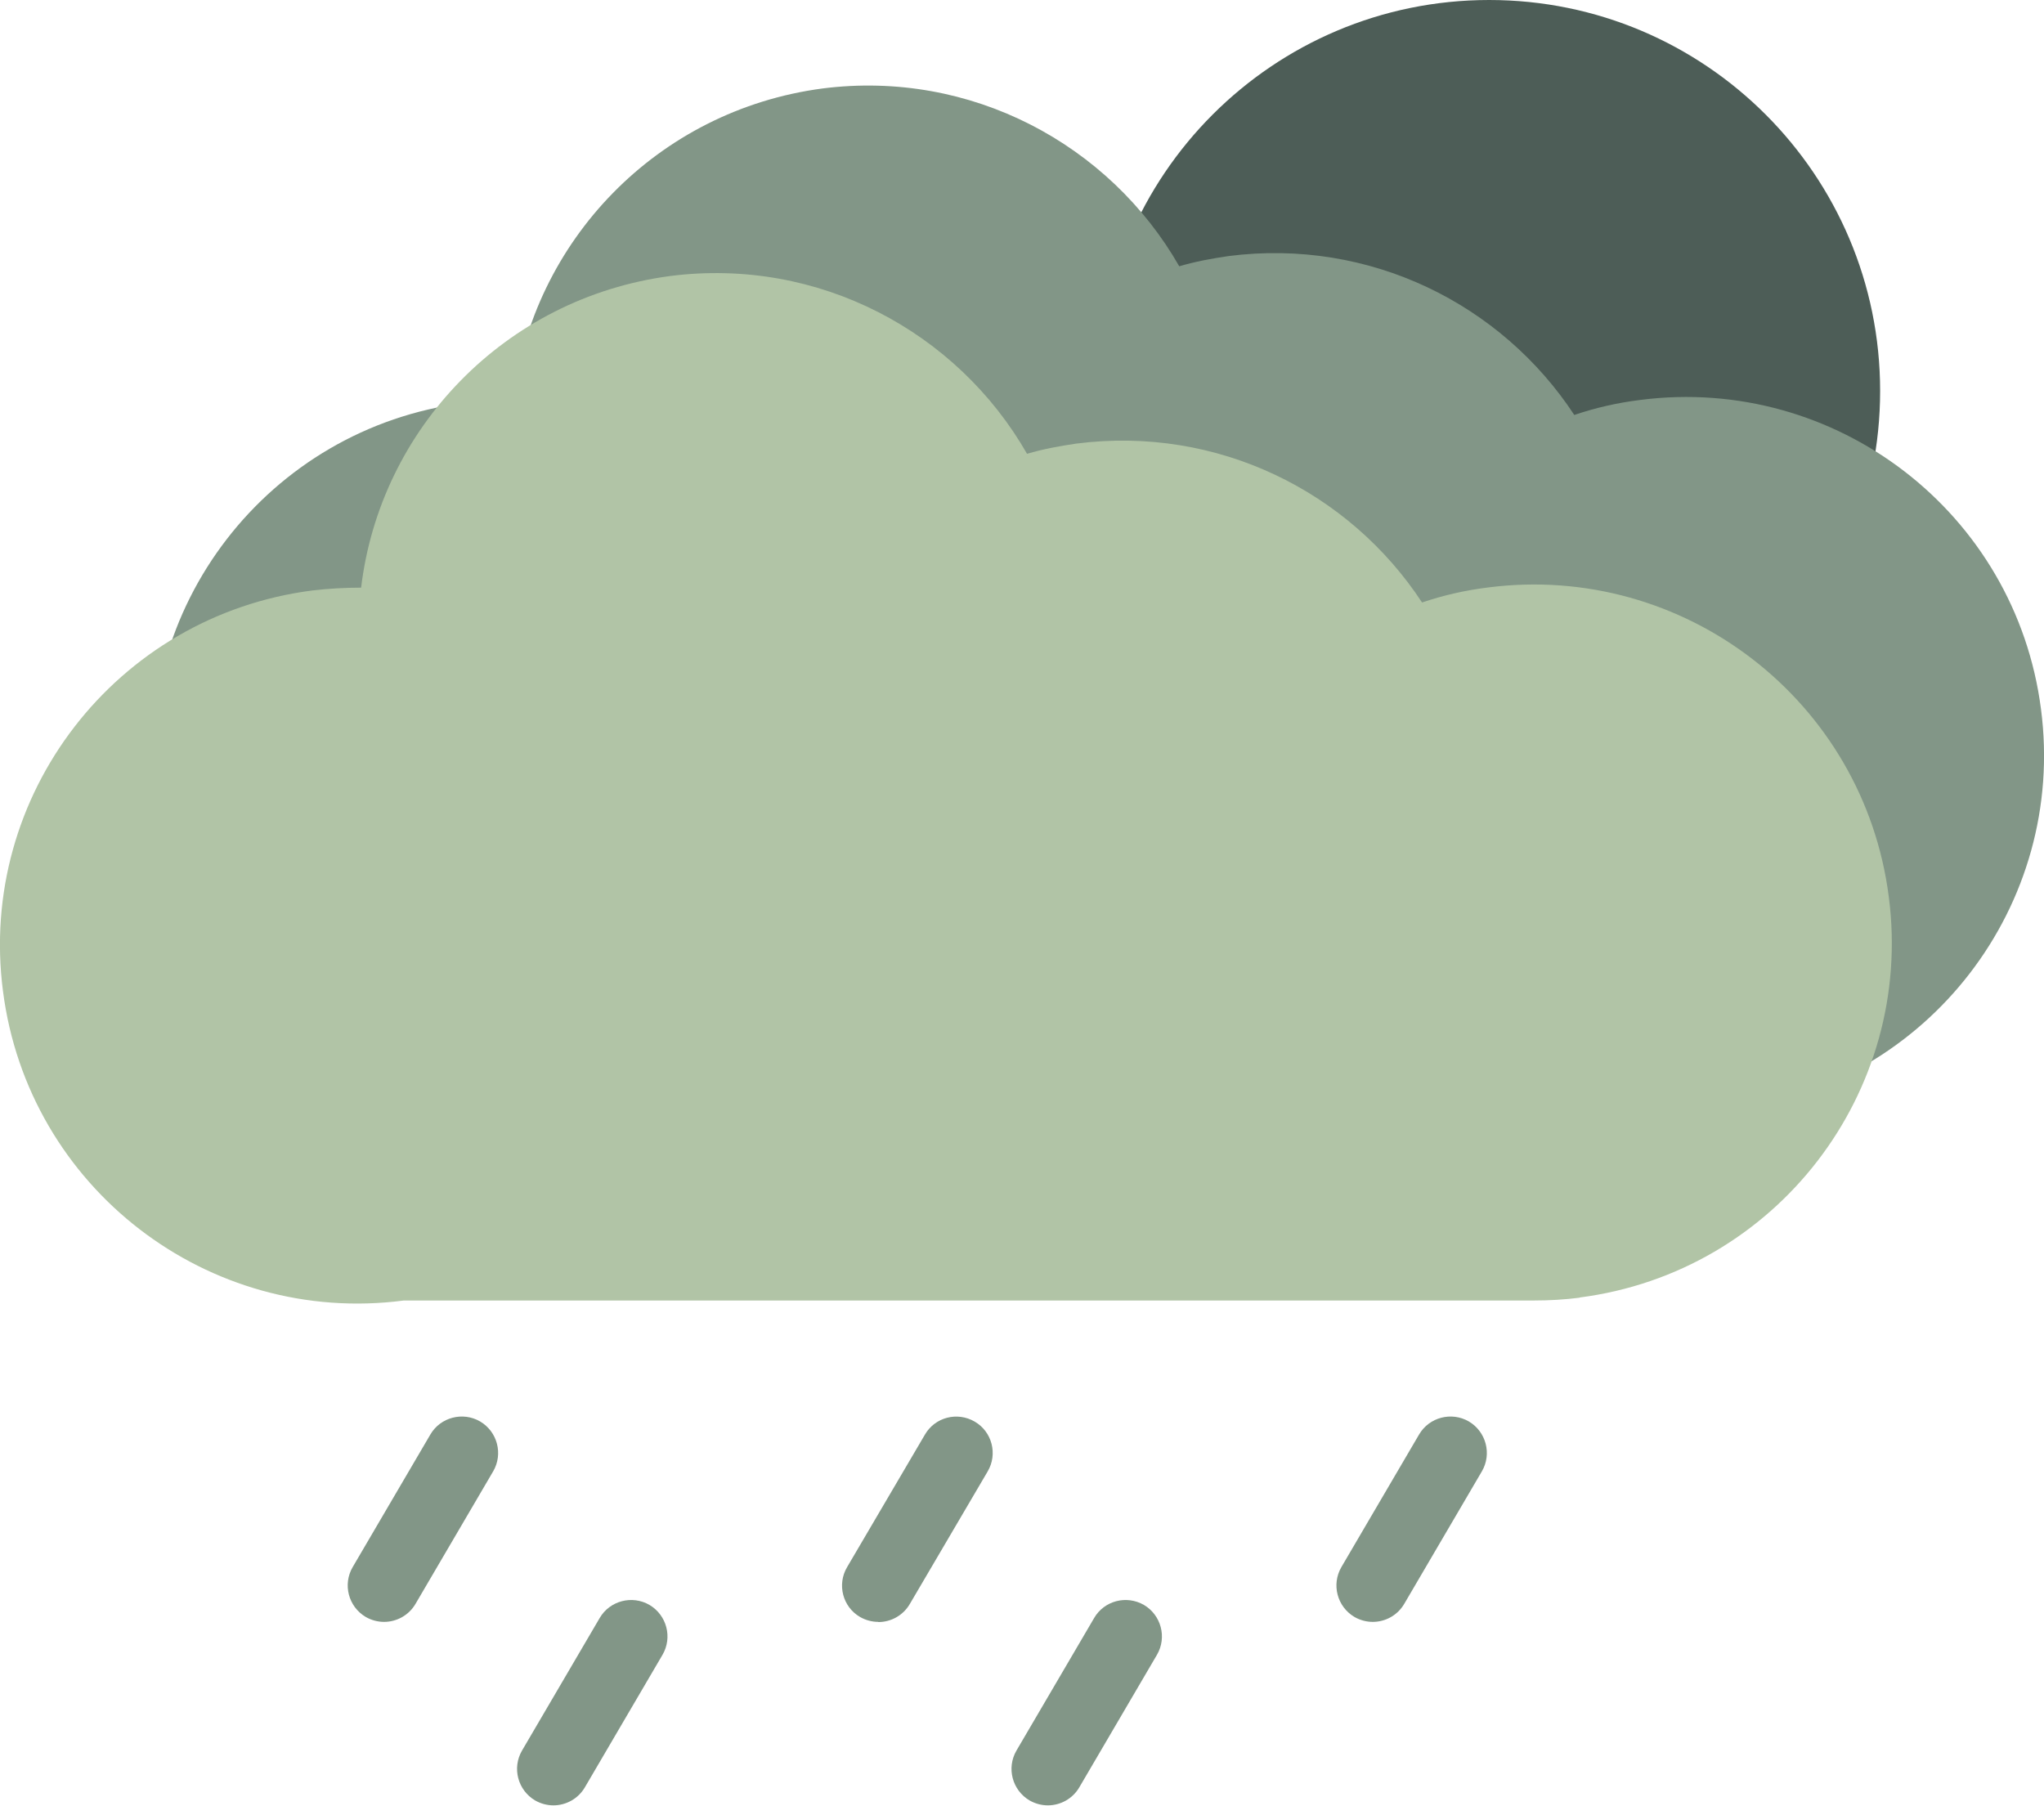
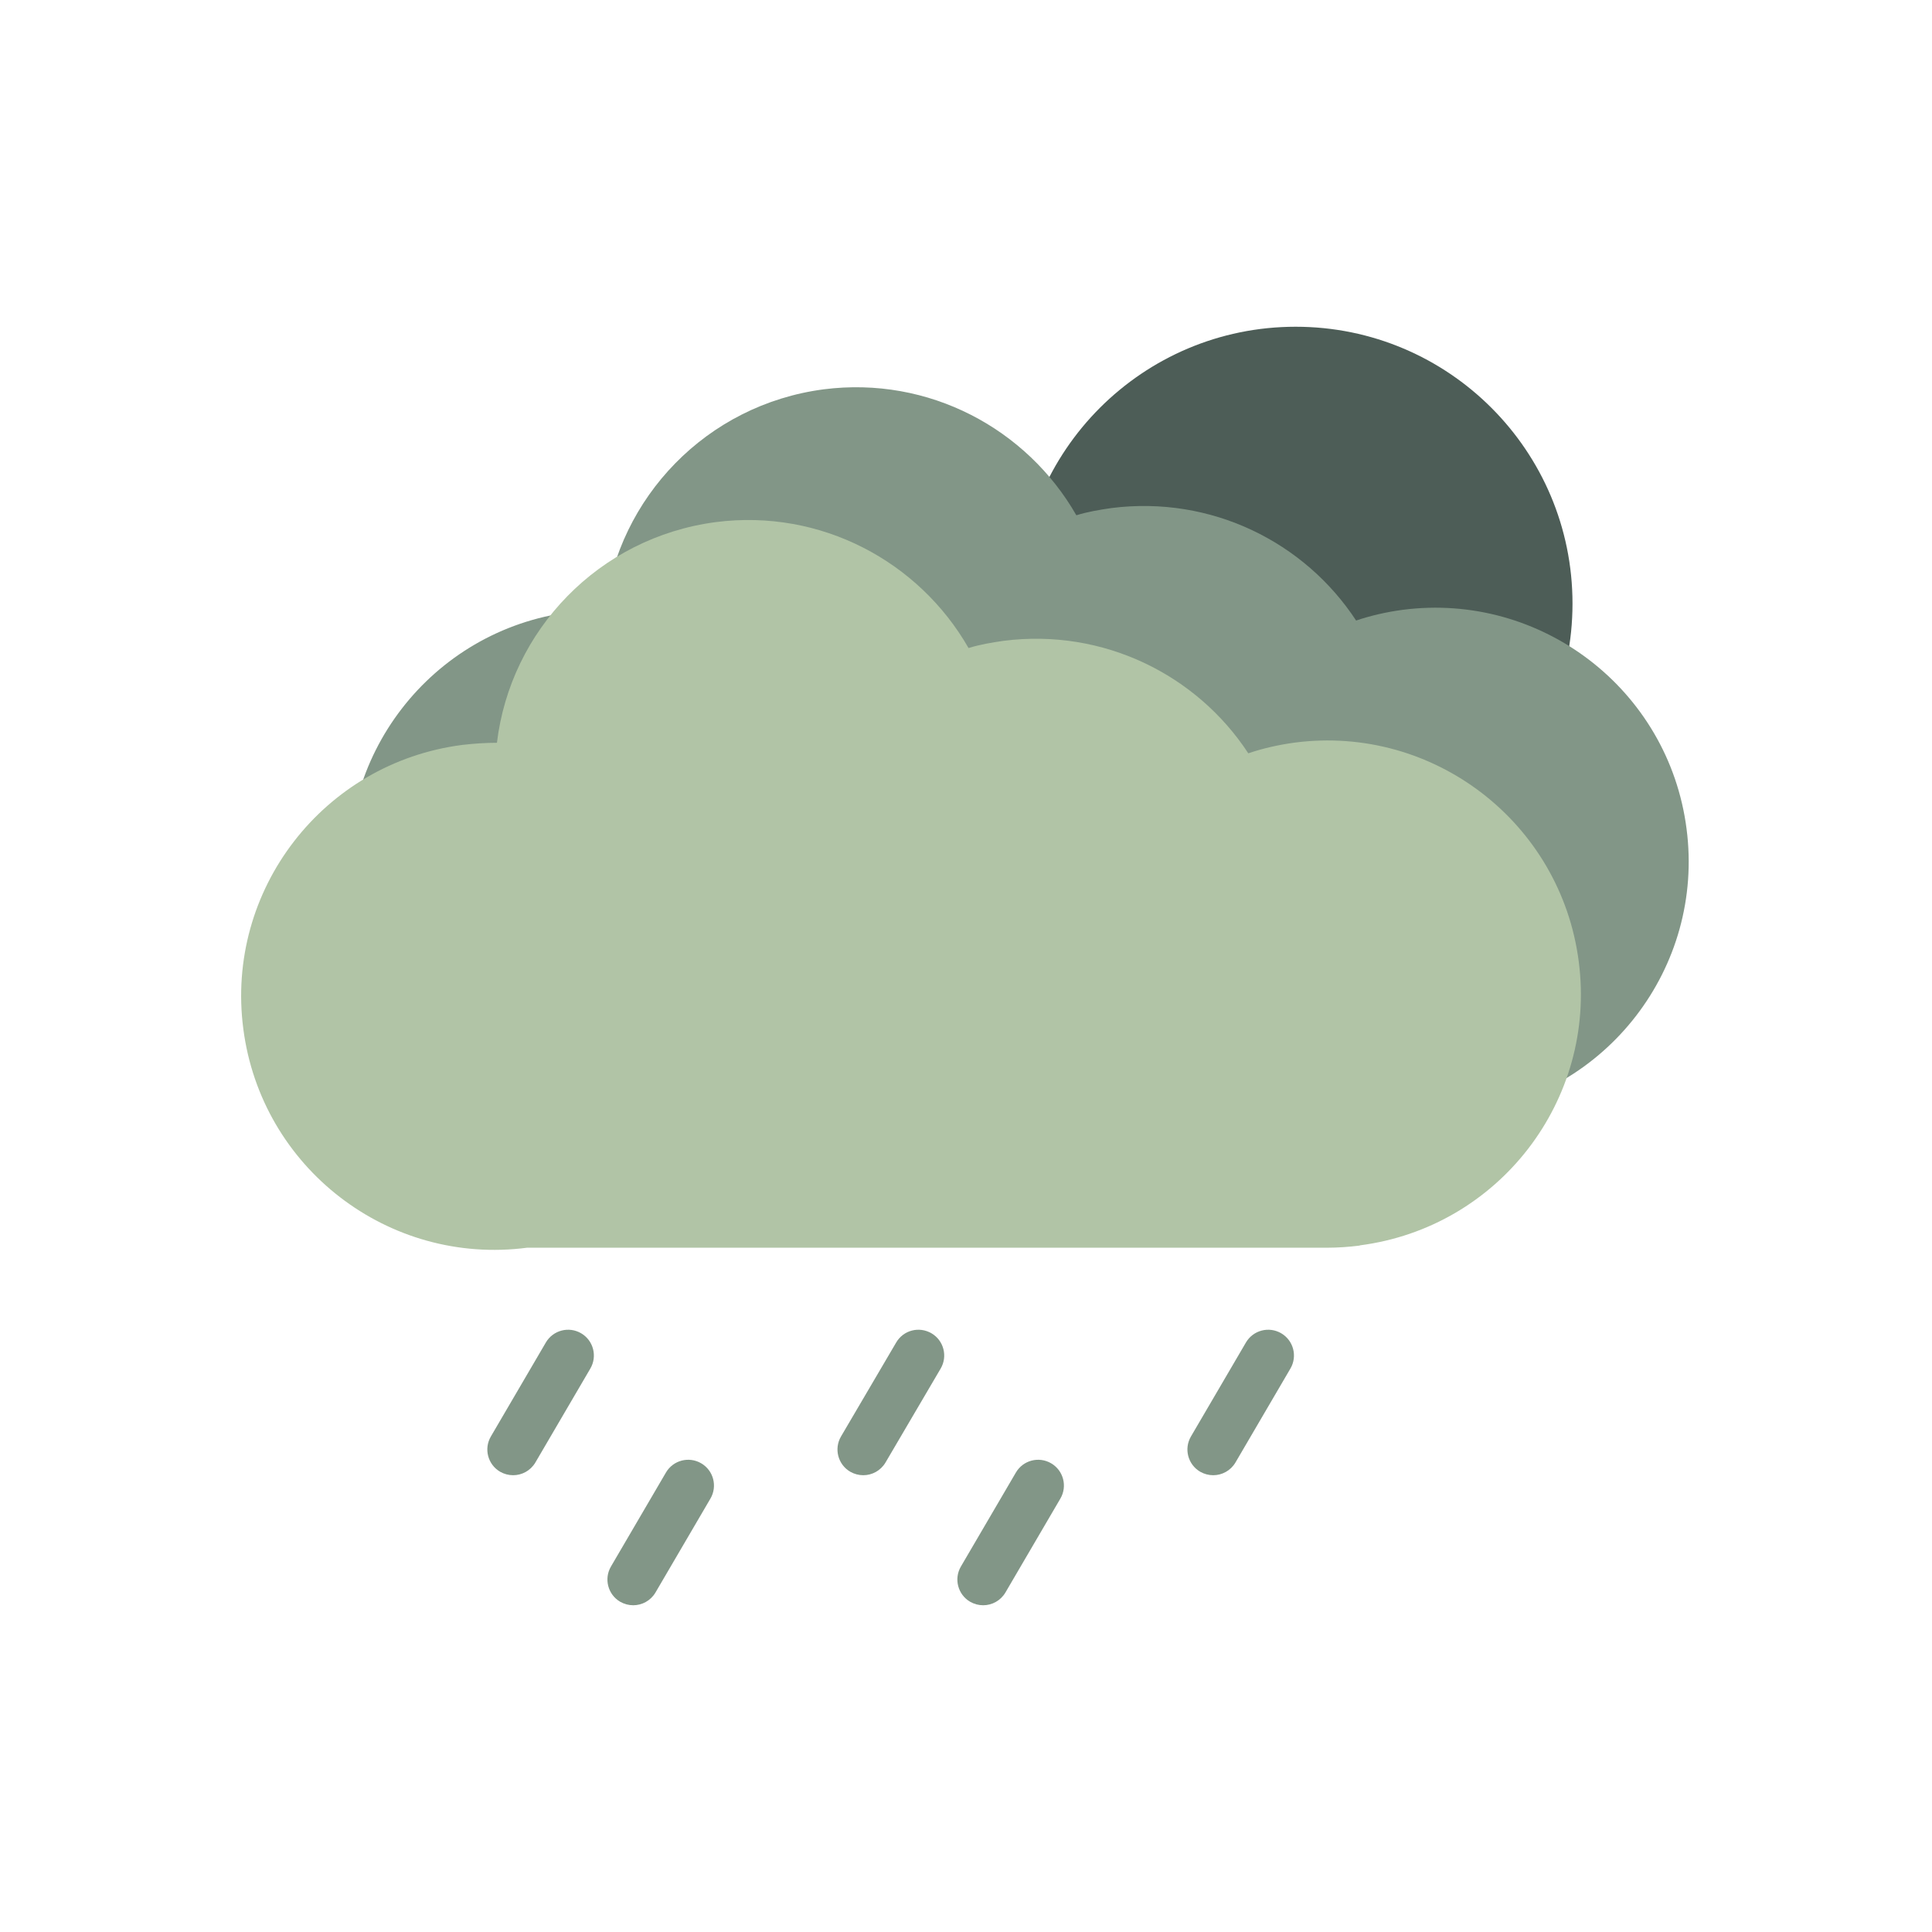
- <svg xmlns="http://www.w3.org/2000/svg" id="Layer_1" data-name="Layer 1" viewBox="0 0 115.75 102.24">
+ <svg xmlns="http://www.w3.org/2000/svg" id="Layer_1" data-name="Layer 1" viewBox="0 0 99.1 99.1">
  <defs>
    <style>
      .cls-1 {
+         fill: none;
+       }
+ 
+       .cls-2 {
        fill: #b1c4a6;
      }

-       .cls-2 {
+       .cls-3 {
        fill: #829687;
      }

-       .cls-3 {
+       .cls-4 {
        fill: #4d5d57;
      }
    </style>
  </defs>
-   <path class="cls-2" d="m21.75,91.85c-.35,0-.71-.09-1.04-.28-.98-.58-1.31-1.84-.74-2.82l4.4-7.51c.57-.98,1.84-1.31,2.82-.74.98.58,1.31,1.84.74,2.82l-4.4,7.51c-.38.65-1.07,1.02-1.78,1.02Z" />
-   <path class="cls-2" d="m49.74,91.85c-.35,0-.71-.09-1.04-.28-.98-.57-1.31-1.84-.73-2.82l4.41-7.51c.57-.98,1.83-1.31,2.82-.73.98.57,1.31,1.84.73,2.82l-4.41,7.51c-.38.65-1.07,1.02-1.78,1.02Z" />
-   <path class="cls-2" d="m31.34,102.24c-.35,0-.71-.09-1.04-.28-.98-.58-1.31-1.84-.74-2.82l4.4-7.51c.57-.98,1.84-1.31,2.82-.74.98.58,1.31,1.84.74,2.82l-4.4,7.51c-.38.65-1.07,1.02-1.78,1.02Z" />
-   <path class="cls-2" d="m59.34,102.24c-.35,0-.71-.09-1.04-.28-.98-.58-1.31-1.84-.74-2.82l4.4-7.51c.57-.98,1.83-1.31,2.82-.74.98.58,1.31,1.84.74,2.82l-4.4,7.51c-.38.65-1.07,1.02-1.78,1.02Z" />
-   <path class="cls-2" d="m77.74,91.85c-.35,0-.71-.09-1.04-.28-.98-.58-1.31-1.84-.74-2.82l4.4-7.51c.57-.98,1.84-1.31,2.82-.74.98.58,1.31,1.84.74,2.82l-4.4,7.51c-.38.65-1.07,1.02-1.78,1.02Z" />
-   <circle class="cls-3" cx="84.33" cy="22.14" r="22.14" />
-   <path class="cls-2" d="m98.07,62.87c-.85.11-1.76.16-2.58.16H31.49c-11.09,1.45-21.27-6.39-22.7-17.51-1.45-11.09,6.39-21.27,17.51-22.7.93-.11,1.87-.16,2.77-.16,1.07-8.97,8.12-16.41,17.51-17.65,8.4-1.07,16.25,3.16,20.2,10.07.91-.27,1.84-.44,2.8-.58,7.99-1.02,15.45,2.72,19.57,9,1.21-.41,2.44-.69,3.73-.85,11.09-1.43,21.27,6.39,22.7,17.51,1.45,11.09-6.39,21.27-17.51,22.7Z" />
-   <path class="cls-1" d="m89.46,73.49c-.85.11-1.76.16-2.58.16H22.87c-11.09,1.45-21.27-6.39-22.7-17.51-1.45-11.09,6.39-21.27,17.51-22.7.93-.11,1.87-.16,2.77-.16,1.07-8.97,8.12-16.41,17.51-17.65,8.4-1.07,16.25,3.16,20.2,10.07.91-.27,1.84-.44,2.8-.58,7.99-1.02,15.45,2.72,19.57,9,1.21-.41,2.44-.69,3.73-.85,11.09-1.43,21.27,6.39,22.7,17.51,1.45,11.09-6.39,21.27-17.51,22.7Z" />
+   <g>
+     <path class="cls-3" d="m26.32,75.67c-.23,0-.46-.06-.67-.18-.63-.37-.84-1.18-.47-1.81l2.82-4.82c.37-.63,1.18-.84,1.81-.47.63.37.84,1.18.47,1.81l-2.82,4.82c-.25.42-.69.65-1.14.65Z" />
+     <path class="cls-3" d="m44.28,75.67c-.23,0-.46-.06-.67-.18-.63-.37-.84-1.18-.47-1.81l2.83-4.82c.37-.63,1.17-.84,1.81-.47.63.37.84,1.18.47,1.81l-2.83,4.82c-.25.42-.69.65-1.14.65Z" />
+     <path class="cls-3" d="m32.48,82.34c-.23,0-.46-.06-.67-.18-.63-.37-.84-1.18-.47-1.81l2.82-4.82c.37-.63,1.18-.84,1.81-.47.63.37.84,1.18.47,1.81l-2.82,4.82c-.25.42-.69.65-1.14.65Z" />
+     <path class="cls-3" d="m50.43,82.34c-.23,0-.46-.06-.67-.18-.63-.37-.84-1.18-.47-1.81l2.82-4.82c.37-.63,1.18-.84,1.81-.47.63.37.84,1.18.47,1.81l-2.82,4.82c-.25.42-.69.65-1.14.65Z" />
+     <path class="cls-3" d="m62.23,75.67c-.23,0-.46-.06-.67-.18-.63-.37-.84-1.18-.47-1.81l2.82-4.82c.37-.63,1.18-.84,1.81-.47.63.37.84,1.18.47,1.81l-2.82,4.82c-.25.42-.69.65-1.14.65Z" />
+     <circle class="cls-4" cx="66.46" cy="30.96" r="14.2" />
+     <path class="cls-3" d="m75.27,57.08c-.55.07-1.13.11-1.65.11h-41.05c-7.11.93-13.64-4.1-14.56-11.23-.93-7.11,4.1-13.64,11.23-14.56.6-.07,1.2-.11,1.78-.11.69-5.76,5.21-10.53,11.23-11.32,5.39-.69,10.42,2.02,12.96,6.46.58-.18,1.18-.28,1.8-.37,5.12-.65,9.91,1.74,12.55,5.77.77-.26,1.57-.44,2.39-.55,7.11-.92,13.64,4.1,14.56,11.23.93,7.11-4.1,13.64-11.23,14.56Z" />
+     <path class="cls-2" d="m69.75,63.89c-.55.07-1.13.11-1.65.11H27.04c-7.11.93-13.64-4.1-14.56-11.23-.93-7.11,4.1-13.64,11.23-14.56.6-.07,1.2-.11,1.78-.11.69-5.76,5.21-10.53,11.23-11.32,5.39-.69,10.42,2.02,12.96,6.46.58-.18,1.18-.28,1.8-.37,5.12-.65,9.91,1.74,12.55,5.77.77-.26,1.57-.44,2.39-.55,7.11-.92,13.64,4.1,14.56,11.23.93,7.11-4.1,13.64-11.23,14.56Z" />
+   </g>
+   <g>
+     <rect class="cls-1" width="99.1" height="99.1" />
+     <rect class="cls-1" x="0" width="99.1" height="12.48" />
+     <rect class="cls-1" x="0" y="86.62" width="98.87" height="12.48" />
+     <rect class="cls-1" x="43.31" y="43.31" width="99.1" height="12.48" transform="translate(142.41 -43.31) rotate(90)" />
+     <rect class="cls-1" x="-43.31" y="43.31" width="99.1" height="12.48" transform="translate(55.79 43.31) rotate(90)" />
+   </g>
</svg>
